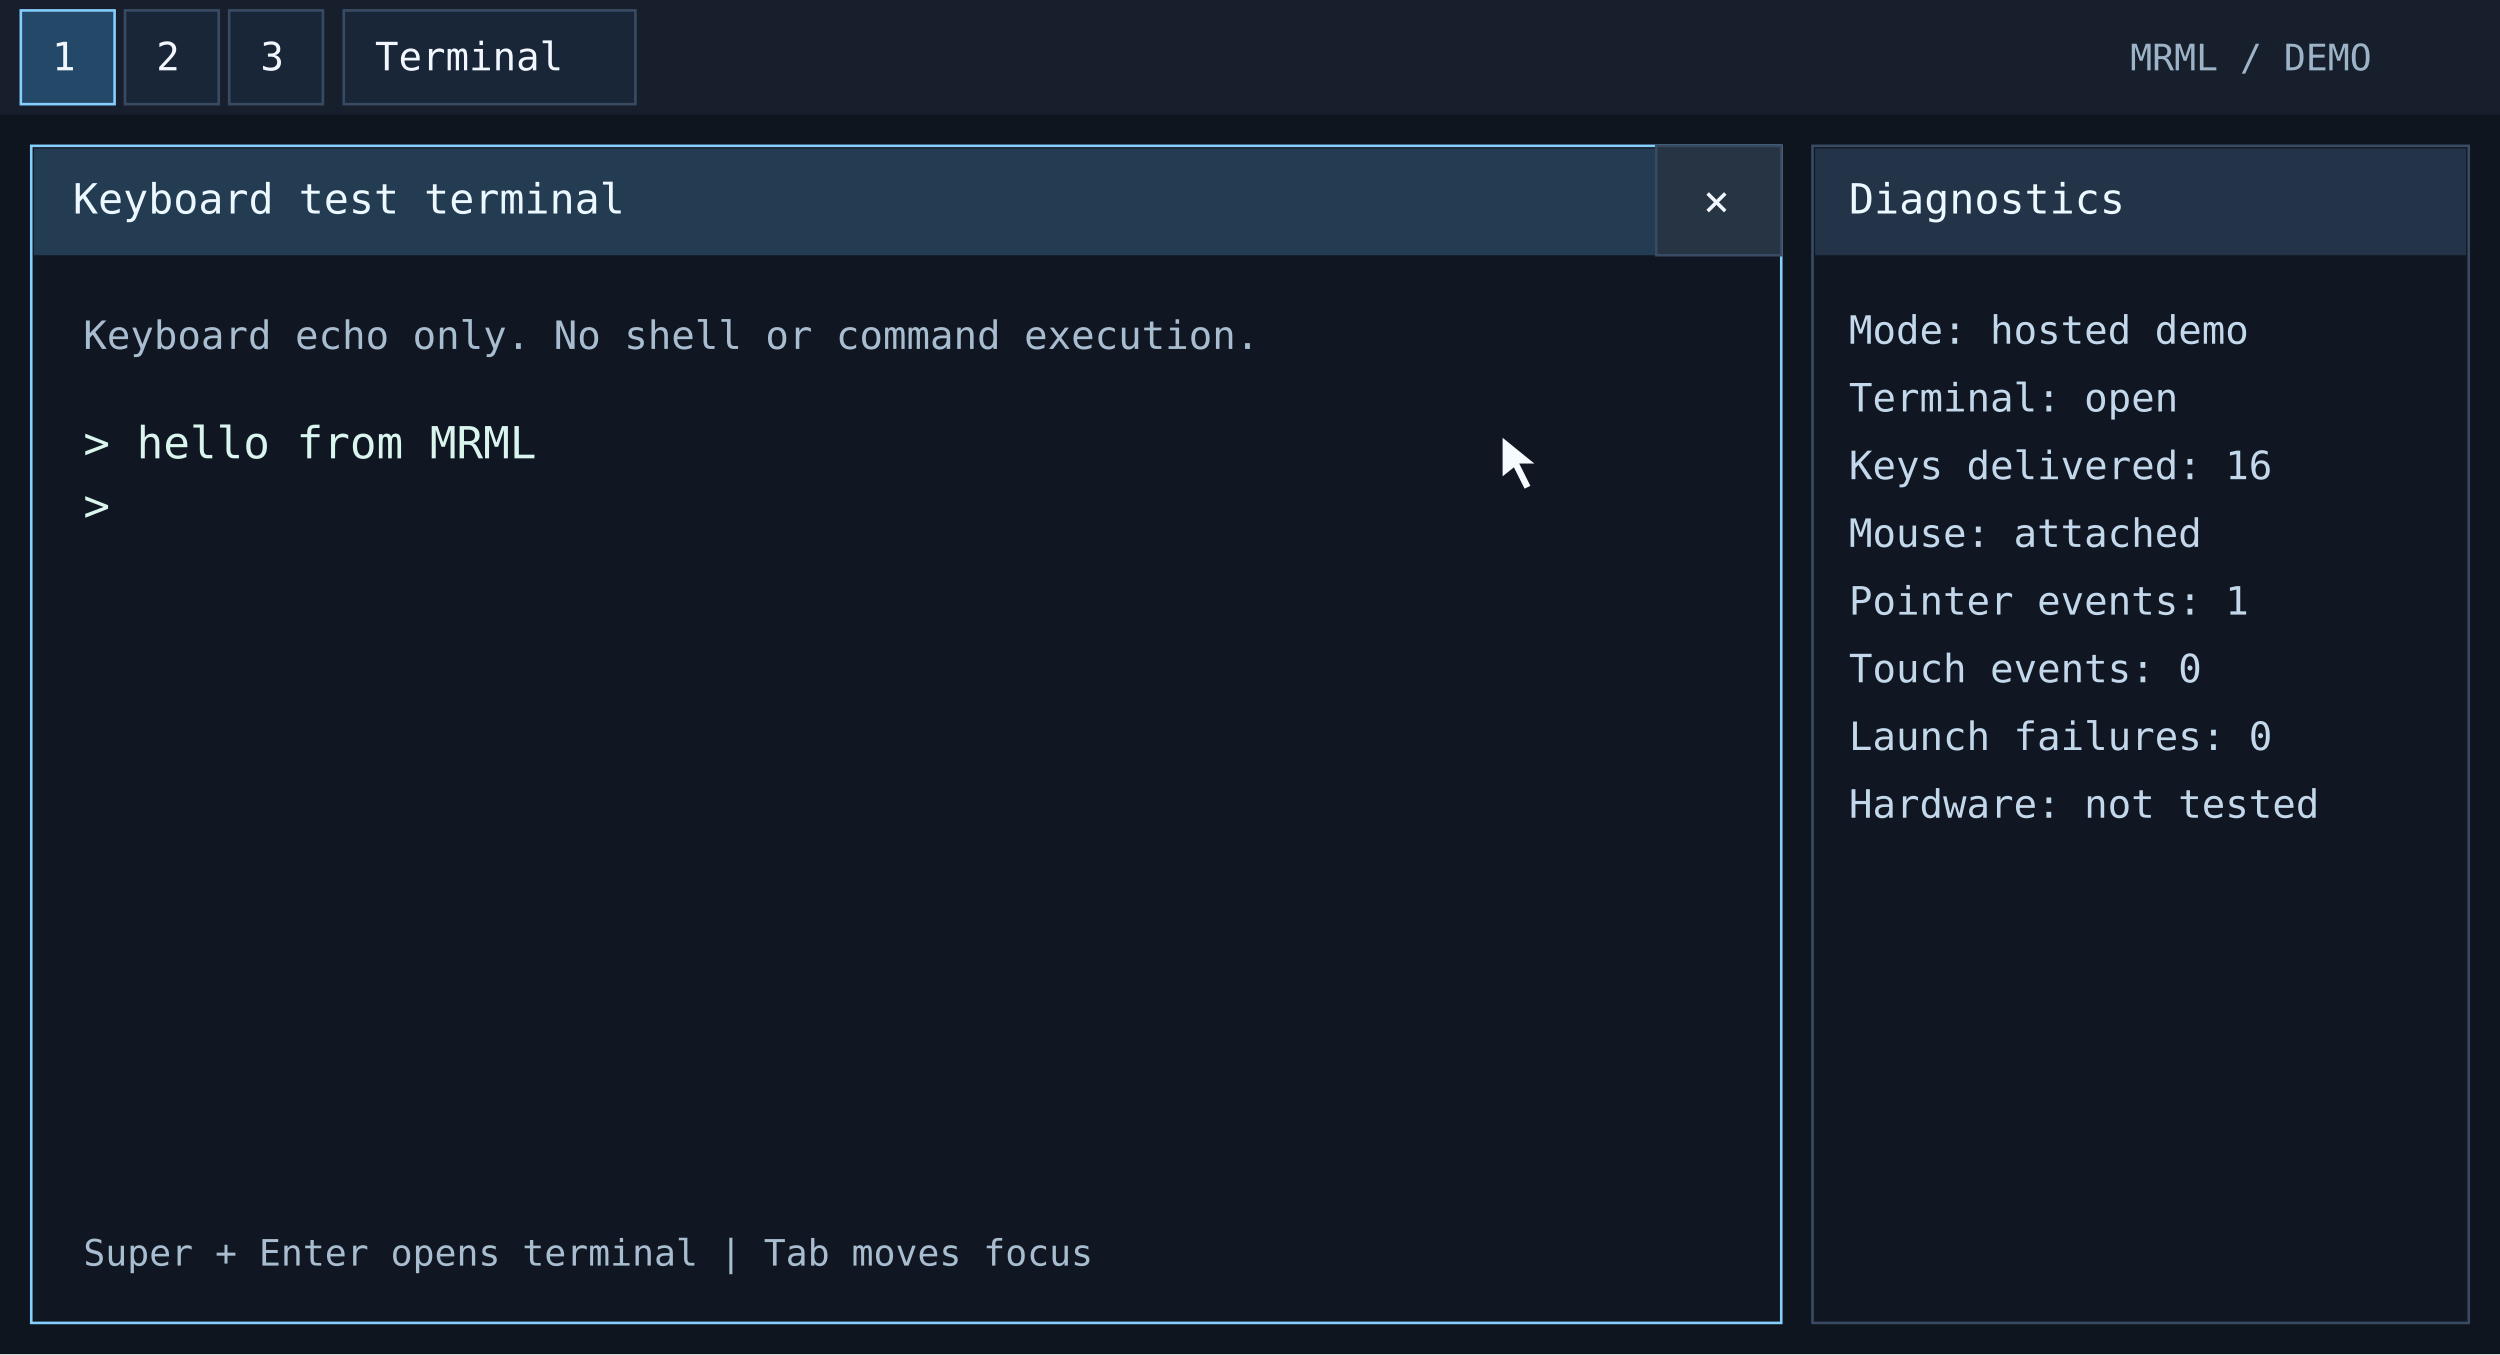
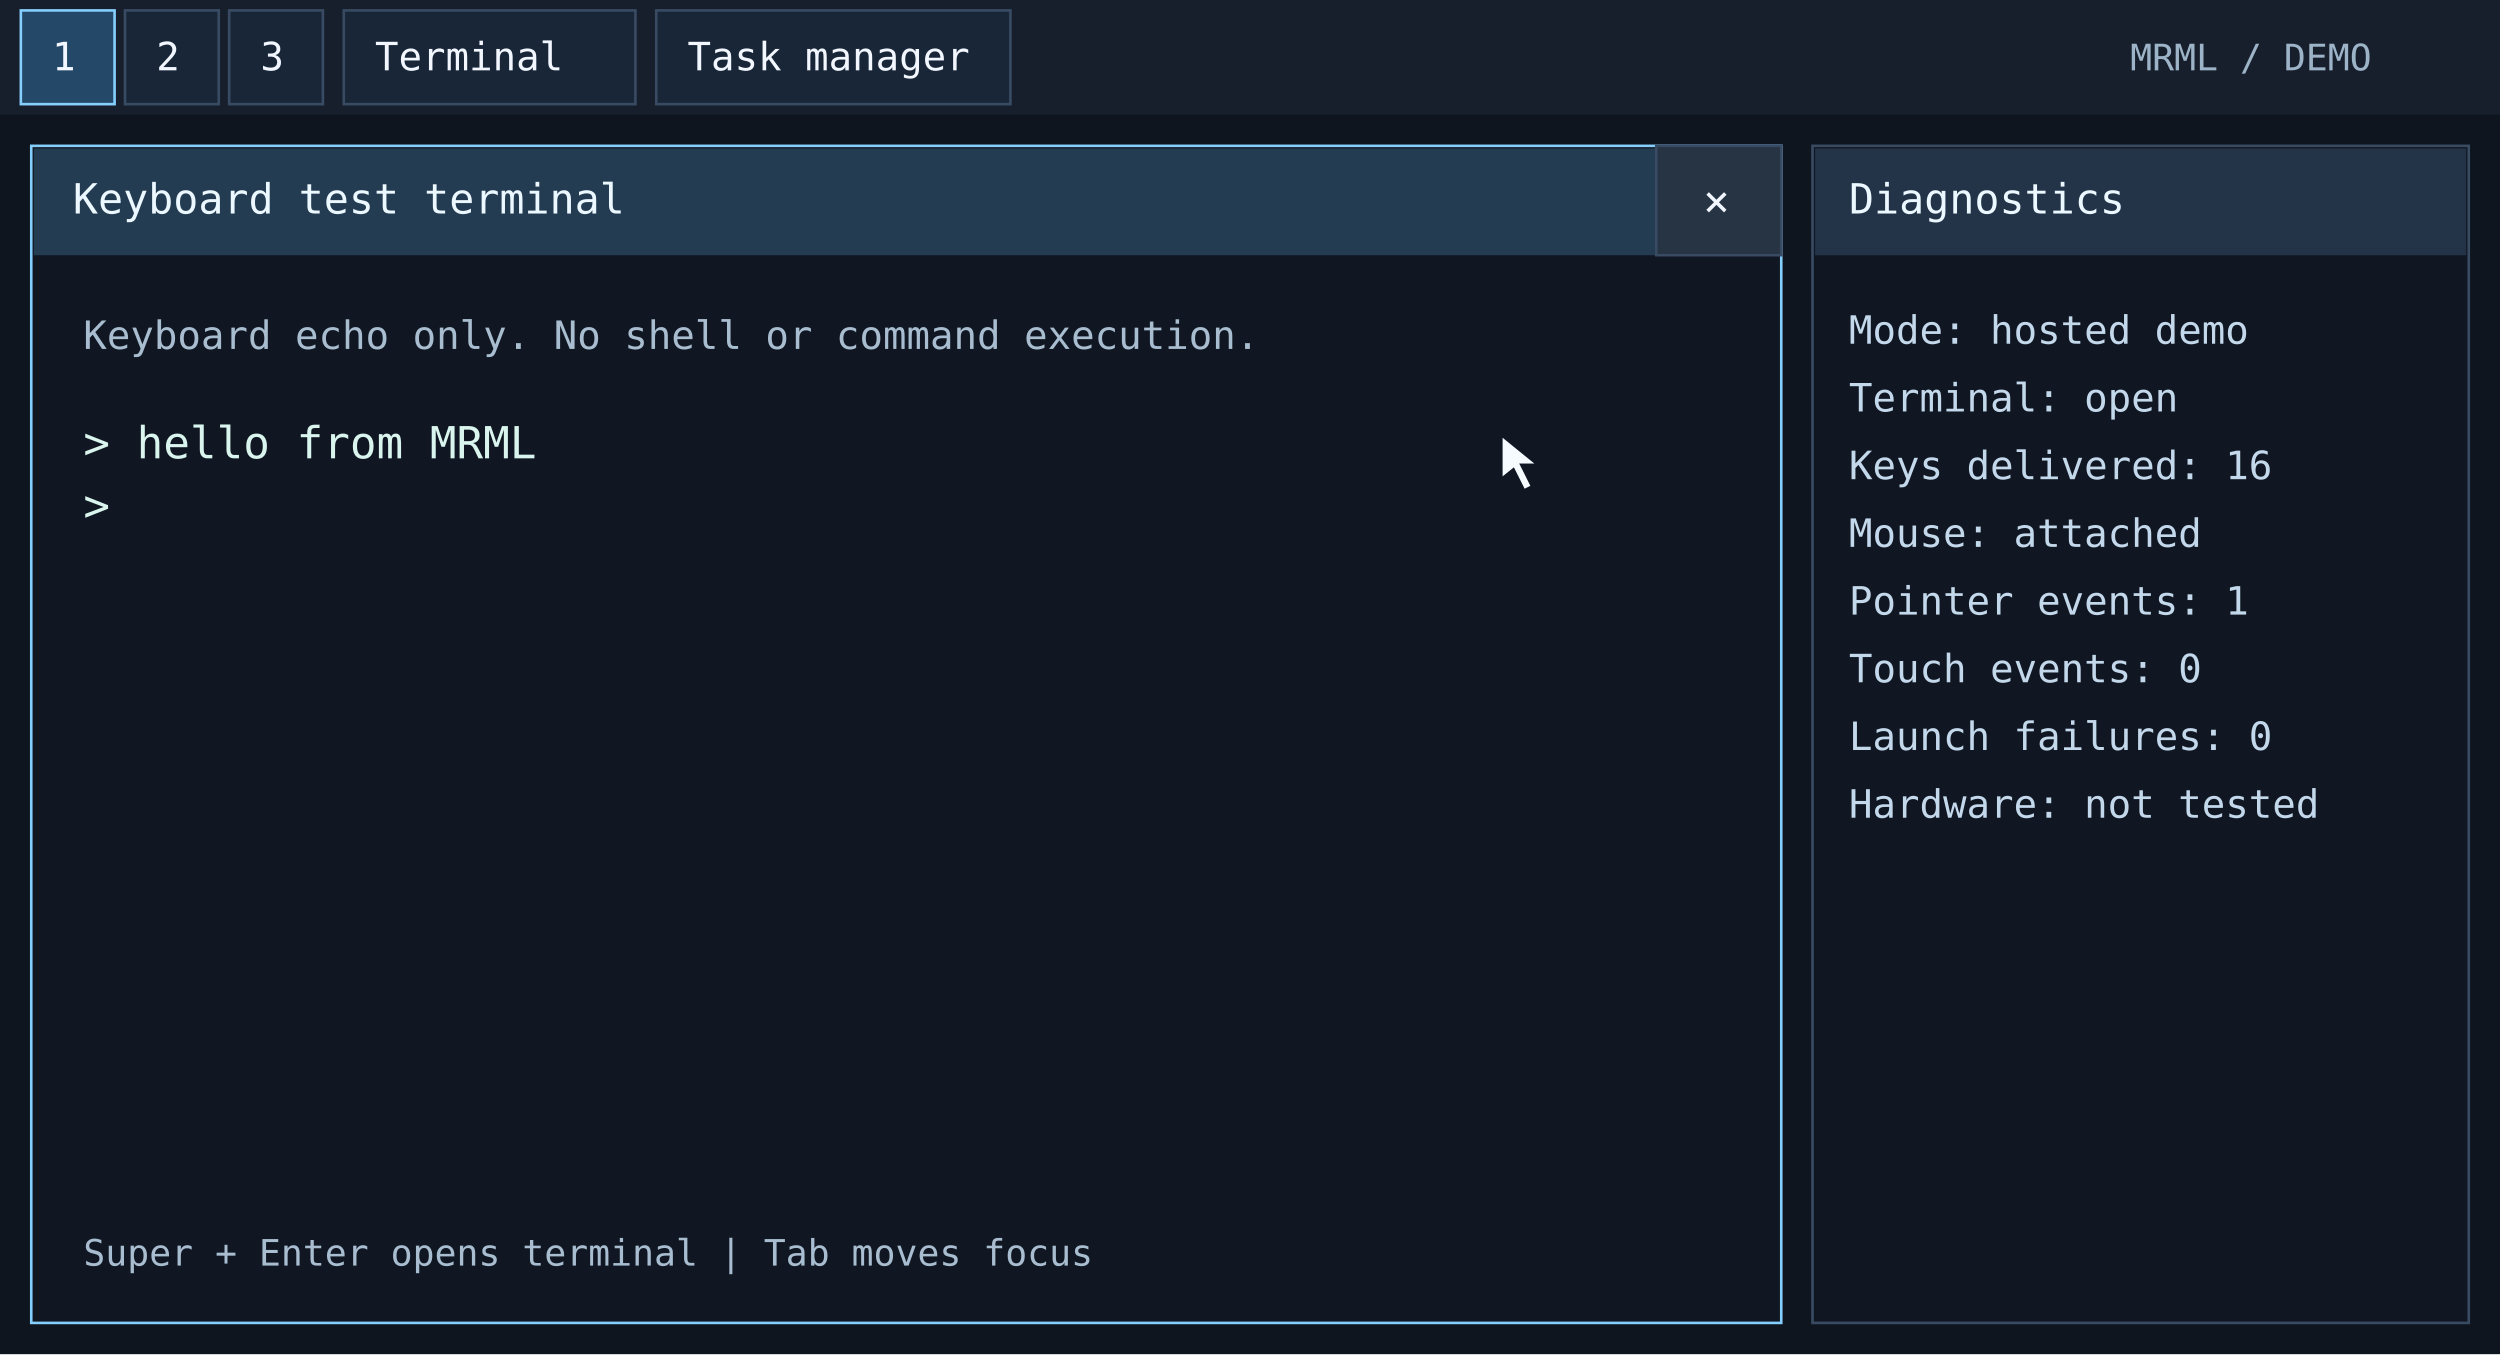
<svg xmlns="http://www.w3.org/2000/svg" viewBox="0 0 960 520" font-family="monospace" role="img" aria-labelledby="title desc">
  <rect x="0" y="0" width="960" height="520" fill="#0e151f" stroke="none" />
  <rect x="0" y="0" width="960" height="44" fill="#171f2c" stroke="none" />
  <text x="818" y="27" font-size="14" fill="#9db4c8">MRML  /  DEMO</text>
  <rect x="8" y="4" width="36" height="36" fill="#244867" stroke="#85cfff" />
  <text x="20" y="27" font-size="15" fill="#f2f7ff">1</text>
  <rect x="48" y="4" width="36" height="36" fill="#182638" stroke="#394b62" />
  <text x="60" y="27" font-size="15" fill="#f2f7ff">2</text>
  <rect x="88" y="4" width="36" height="36" fill="#182638" stroke="#394b62" />
  <text x="100" y="27" font-size="15" fill="#f2f7ff">3</text>
  <rect x="132" y="4" width="112" height="36" fill="#182638" stroke="#394b62" />
  <text x="144" y="27" font-size="15" fill="#f2f7ff">Terminal</text>
+   <rect x="252" y="4" width="136" height="36" fill="#182638" stroke="#394b62" />
+   <text x="264" y="27" font-size="15" fill="#f2f7ff">Task manager</text>
  <rect x="12" y="56" width="672" height="452" fill="#101722" stroke="#85cfff" />
  <rect x="13" y="57" width="670" height="41" fill="#243c52" stroke="none" />
  <text x="28" y="82" font-size="16" fill="#ecf8ff">Keyboard test terminal</text>
  <text x="32" y="134" font-size="15" fill="#a9bdd0">Keyboard echo only. No shell or command execution.</text>
  <text x="32" y="176" font-size="17" fill="#d9f5ee">&gt; hello from MRML</text>
  <text x="32" y="200" font-size="17" fill="#d9f5ee">&gt; </text>
  <text x="32" y="486" font-size="14" fill="#a9bdd0">Super + Enter opens terminal  |  Tab moves focus</text>
  <rect x="636" y="56" width="48" height="42" fill="#263444" stroke="#394b62" />
  <text x="654" y="83" font-size="17" fill="#f2f7ff">×</text>
  <rect x="696" y="56" width="252" height="452" fill="#101722" stroke="#394b62" />
  <rect x="697" y="57" width="250" height="41" fill="#233449" stroke="none" />
  <text x="710" y="82" font-size="16" fill="#ecf8ff">Diagnostics</text>
  <text x="710" y="132" font-size="15" fill="#c4d8ec">Mode: hosted demo</text>
  <text x="710" y="158" font-size="15" fill="#c4d8ec">Terminal: open</text>
  <text x="710" y="184" font-size="15" fill="#c4d8ec">Keys delivered: 16</text>
  <text x="710" y="210" font-size="15" fill="#c4d8ec">Mouse: attached</text>
  <text x="710" y="236" font-size="15" fill="#c4d8ec">Pointer events: 1</text>
  <text x="710" y="262" font-size="15" fill="#c4d8ec">Touch events: 0</text>
  <text x="710" y="288" font-size="15" fill="#c4d8ec">Launch failures: 0</text>
  <text x="710" y="314" font-size="15" fill="#c4d8ec">Hardware: not tested</text>
  <path transform="translate(576 166)" d="M0 0v19l5-4 4 8 4-2-4-8h7Z" fill="#f5fbff" stroke="#101722" stroke-width="2" />
</svg>
